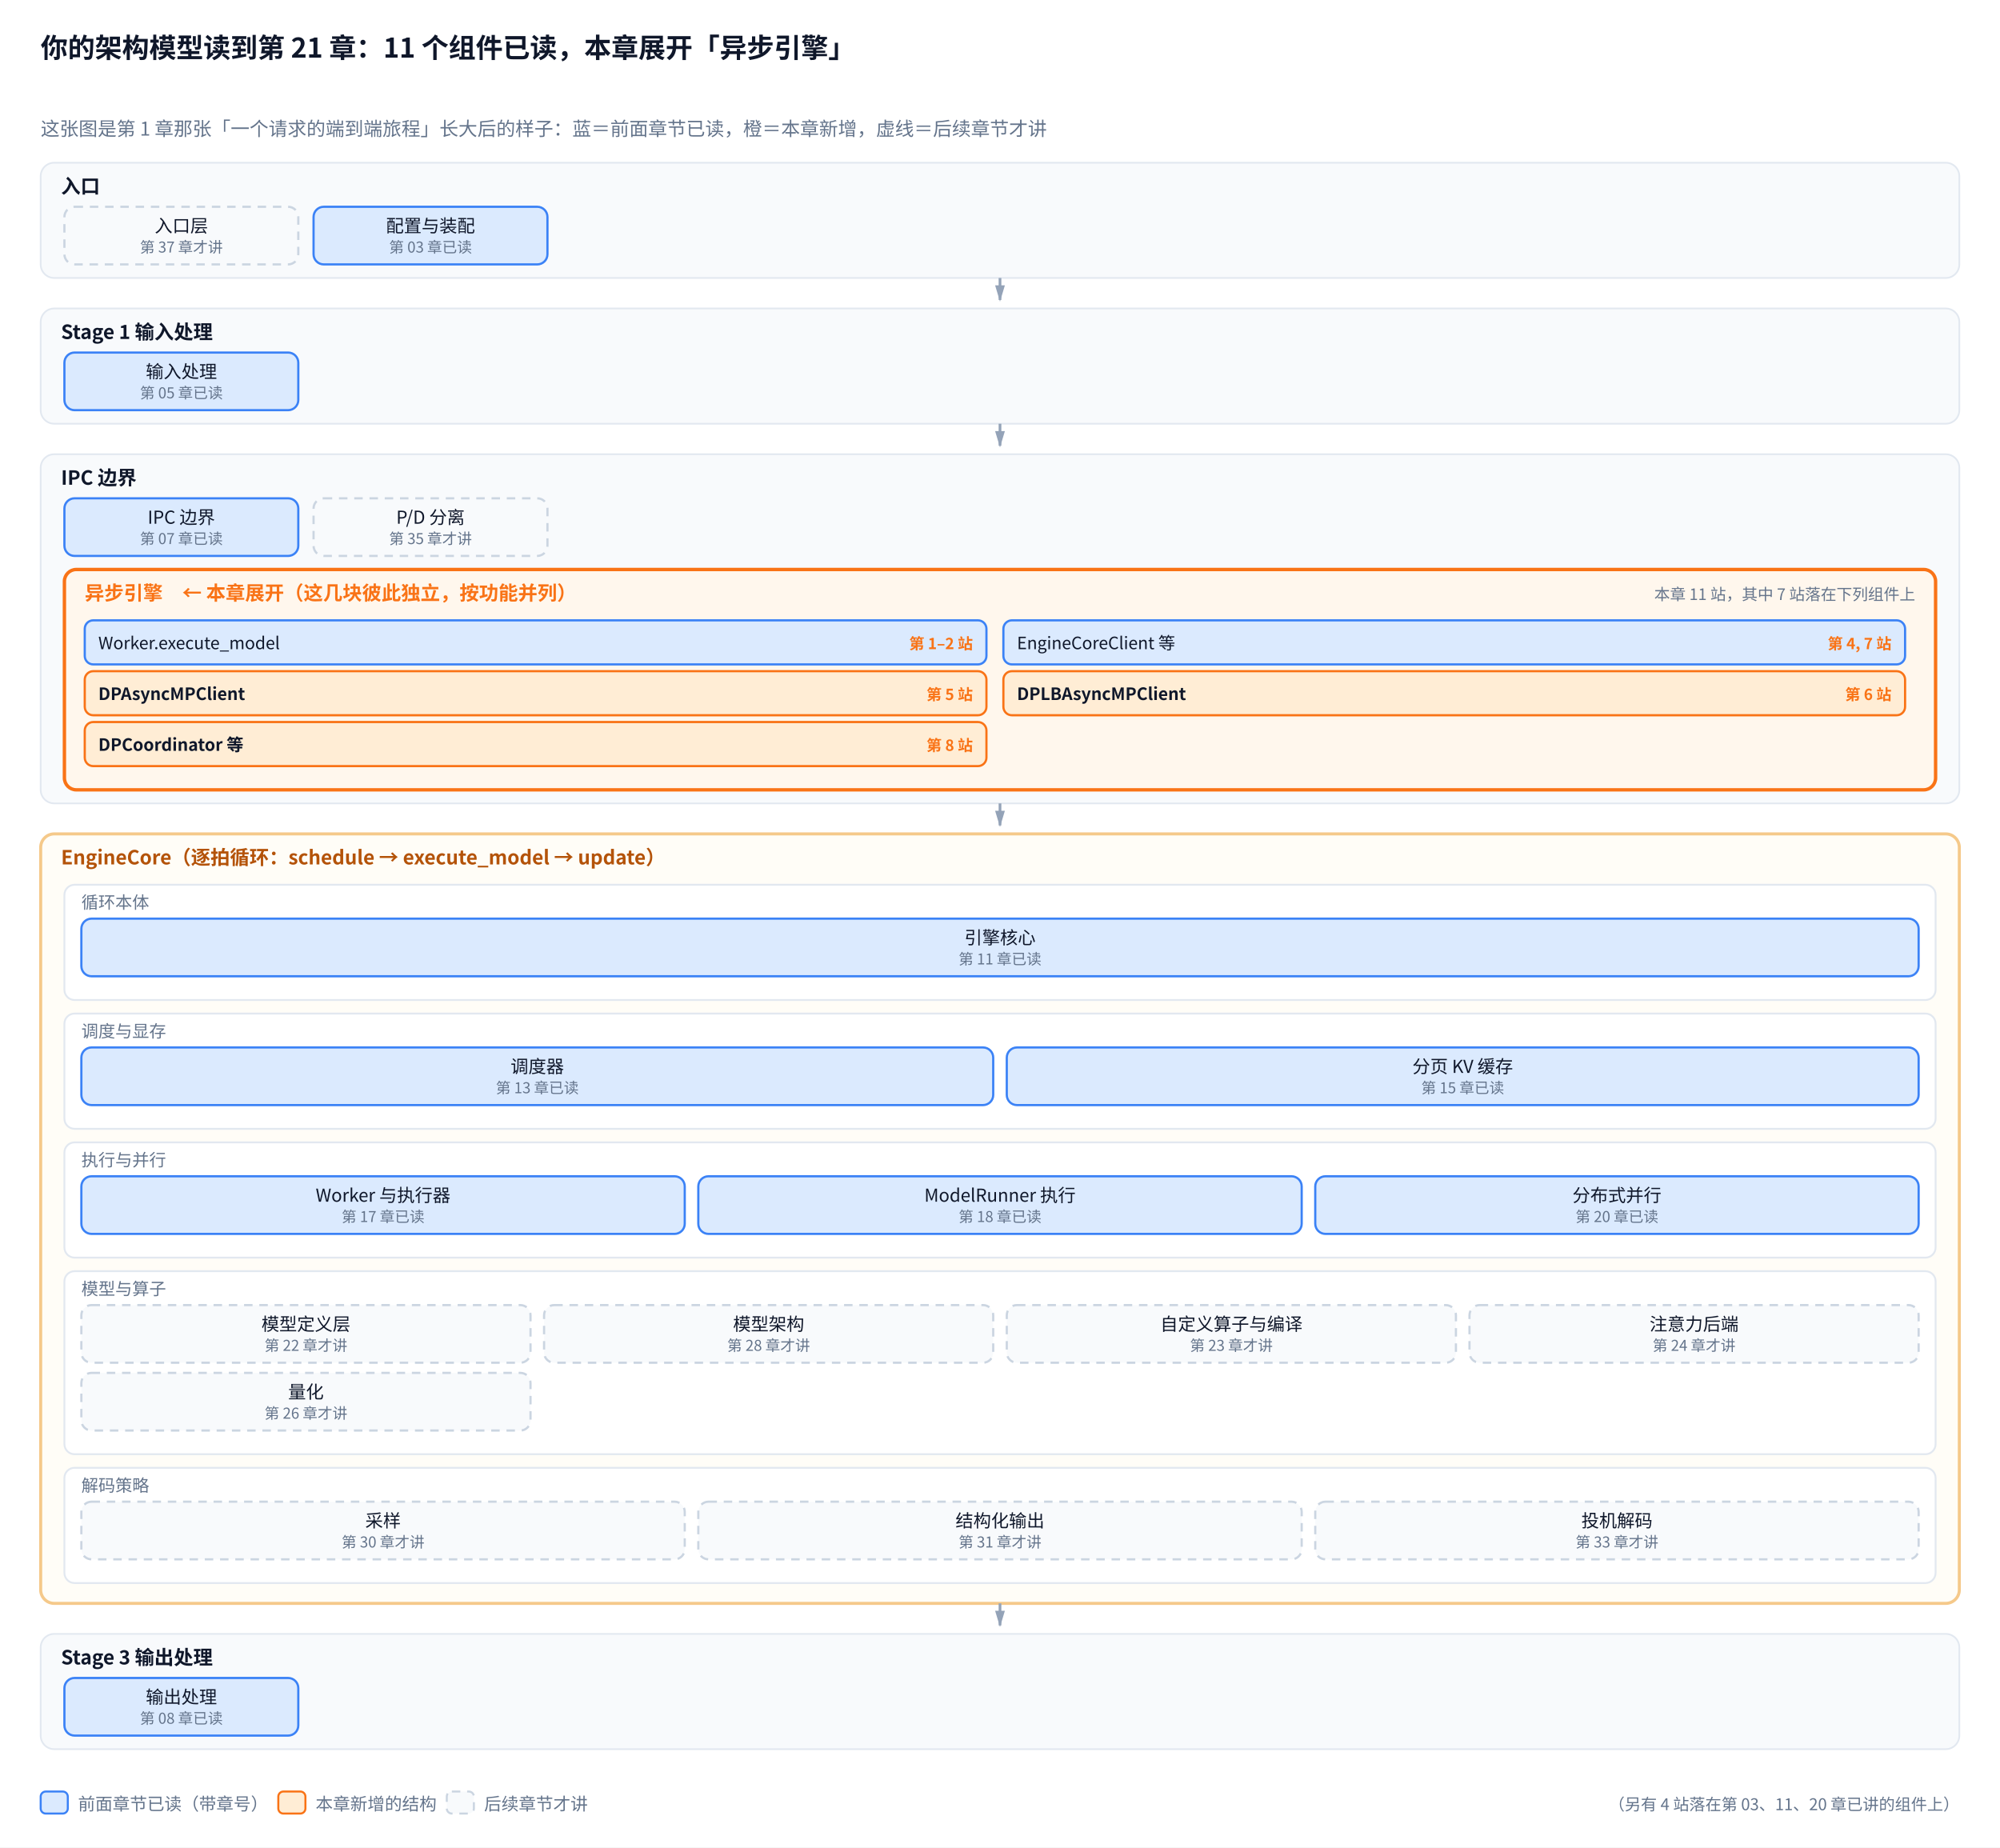
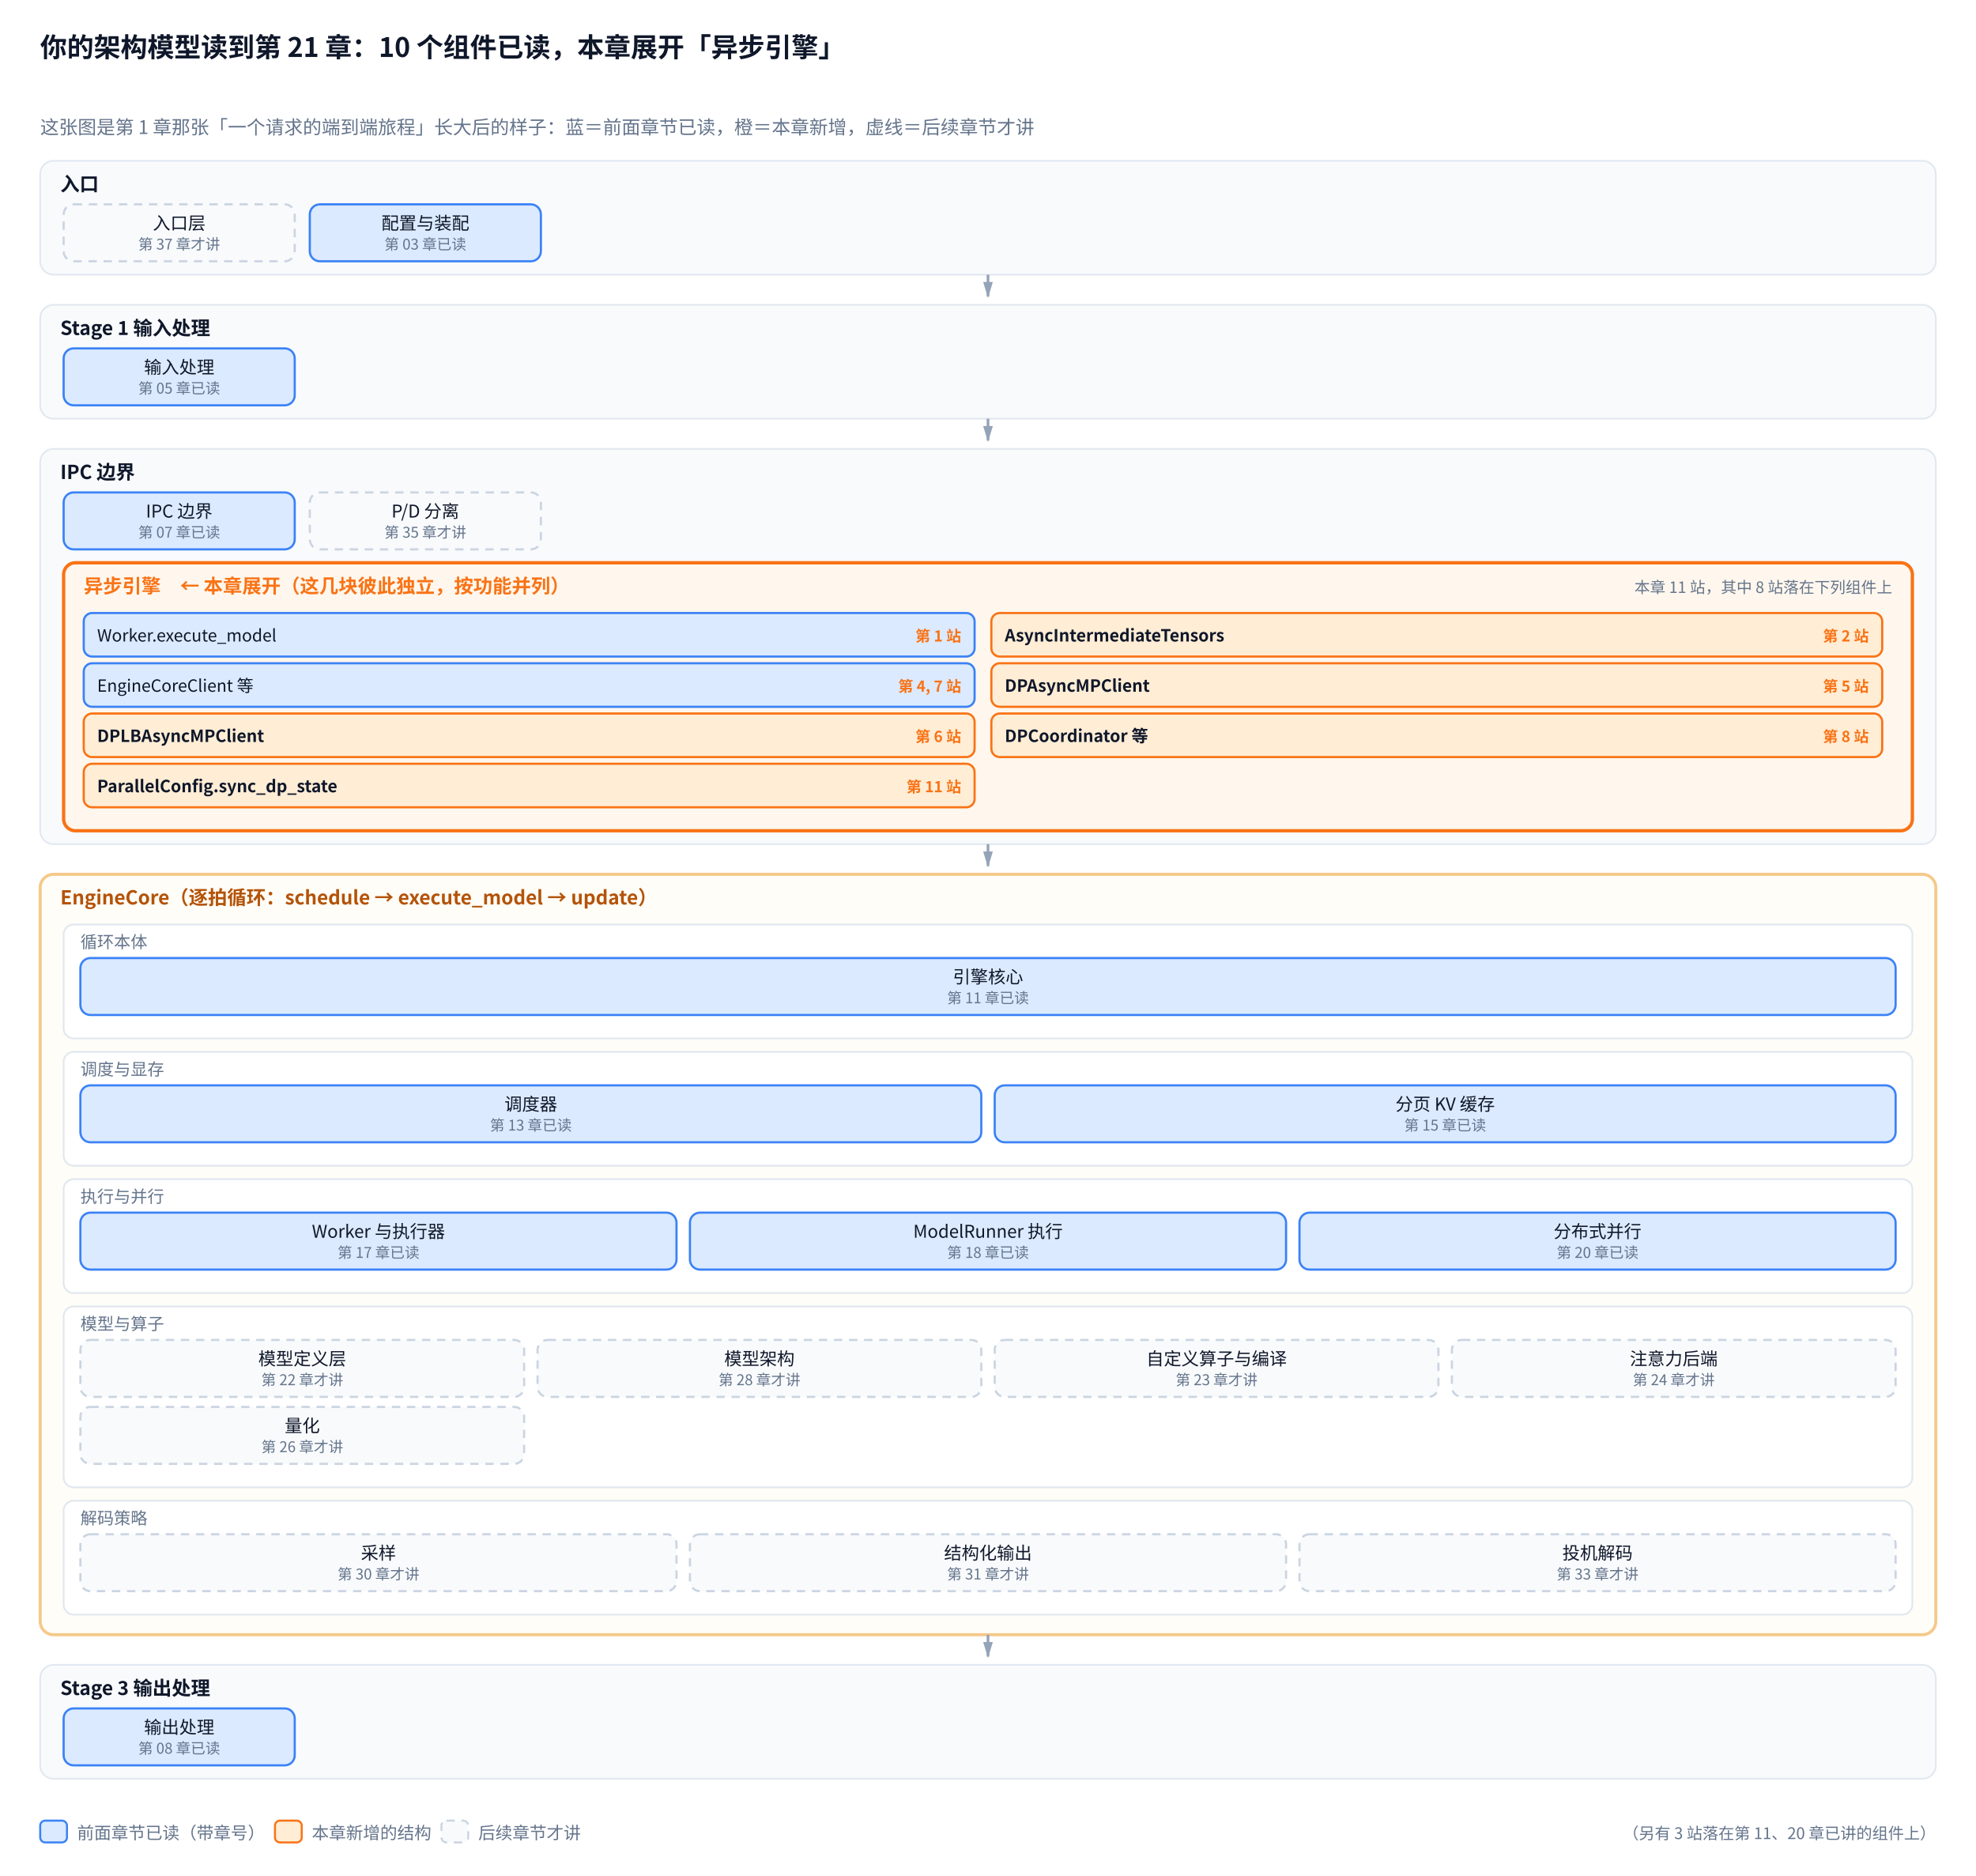
- <svg xmlns="http://www.w3.org/2000/svg" viewBox="0 0 1180 1090">
+ <svg xmlns="http://www.w3.org/2000/svg" viewBox="0 0 1180 1120">
  <defs>
    <marker id="a" viewBox="0 0 10 6" refX="9" refY="3" markerWidth="6" markerHeight="4" orient="auto">
      <path d="M0,0 L10,3 L0,6 Z" fill="#94a3b8" />
    </marker>
    <marker id="a2" viewBox="0 0 10 6" refX="9" refY="3" markerWidth="6" markerHeight="4" orient="auto">
      <path d="M0,0 L10,3 L0,6 Z" fill="#f97316" />
    </marker>
  </defs>
-   <rect width="1180" height="1090" fill="white" />
-   <text x="24" y="34" font-family="Microsoft YaHei, SimHei, Noto Sans CJK SC, PingFang SC, sans-serif" font-size="16" fill="#0f172a" font-weight="bold">你的架构模型读到第 21 章：11 个组件已读，本章展开「异步引擎」</text>
+   <rect width="1180" height="1120" fill="white" />
+   <text x="24" y="34" font-family="Microsoft YaHei, SimHei, Noto Sans CJK SC, PingFang SC, sans-serif" font-size="16" fill="#0f172a" font-weight="bold">你的架构模型读到第 21 章：10 个组件已读，本章展开「异步引擎」</text>
  <text x="24.0" y="80.0" font-family="Microsoft YaHei, SimHei, Noto Sans CJK SC, PingFang SC, sans-serif" font-size="11.2" fill="#64748b" text-anchor="start">这张图是第 1 章那张「一个请求的端到端旅程」长大后的样子：蓝＝前面章节已读，橙＝本章新增，虚线＝后续章节才讲</text>
  <rect x="24.0" y="96.0" width="1132.0" height="68.0" rx="8" fill="#f8fafc" stroke="#e2e8f0" stroke-width="1.0" />
  <text x="36.0" y="114.0" font-family="Microsoft YaHei, SimHei, Noto Sans CJK SC, PingFang SC, sans-serif" font-size="11.5" fill="#0f172a" text-anchor="start" font-weight="bold">入口</text>
  <rect x="38.0" y="122.0" width="138.0" height="34.0" rx="6" fill="#f8fafc" stroke="#cbd5e1" stroke-width="1.3" stroke-dasharray="5,4" />
  <text x="107.0" y="137.0" font-family="Microsoft YaHei, SimHei, Noto Sans CJK SC, PingFang SC, sans-serif" font-size="10.5" fill="#0f172a" text-anchor="middle">入口层</text>
  <text x="107.0" y="149.0" font-family="Microsoft YaHei, SimHei, Noto Sans CJK SC, PingFang SC, sans-serif" font-size="8.8" fill="#64748b" text-anchor="middle">第 37 章才讲</text>
  <rect x="185.0" y="122.0" width="138.0" height="34.0" rx="6" fill="#dbeafe" stroke="#3b82f6" stroke-width="1.3" />
  <text x="254.0" y="137.0" font-family="Microsoft YaHei, SimHei, Noto Sans CJK SC, PingFang SC, sans-serif" font-size="10.5" fill="#0f172a" text-anchor="middle">配置与装配</text>
  <text x="254.0" y="149.0" font-family="Microsoft YaHei, SimHei, Noto Sans CJK SC, PingFang SC, sans-serif" font-size="8.8" fill="#64748b" text-anchor="middle">第 03 章已读</text>
  <path d="M590.0,164.0 L590.0,177.0" stroke="#94a3b8" stroke-width="1.6" marker-end="url(#a)" />
  <rect x="24.0" y="182.0" width="1132.0" height="68.0" rx="8" fill="#f8fafc" stroke="#e2e8f0" stroke-width="1.0" />
  <text x="36.0" y="200.0" font-family="Microsoft YaHei, SimHei, Noto Sans CJK SC, PingFang SC, sans-serif" font-size="11.5" fill="#0f172a" text-anchor="start" font-weight="bold">Stage 1 输入处理</text>
  <rect x="38.0" y="208.0" width="138.0" height="34.0" rx="6" fill="#dbeafe" stroke="#3b82f6" stroke-width="1.3" />
  <text x="107.0" y="223.0" font-family="Microsoft YaHei, SimHei, Noto Sans CJK SC, PingFang SC, sans-serif" font-size="10.5" fill="#0f172a" text-anchor="middle">输入处理</text>
  <text x="107.0" y="235.0" font-family="Microsoft YaHei, SimHei, Noto Sans CJK SC, PingFang SC, sans-serif" font-size="8.8" fill="#64748b" text-anchor="middle">第 05 章已读</text>
  <path d="M590.0,250.0 L590.0,263.0" stroke="#94a3b8" stroke-width="1.6" marker-end="url(#a)" />
-   <rect x="24.0" y="268.0" width="1132.0" height="206.0" rx="8" fill="#f8fafc" stroke="#e2e8f0" stroke-width="1.0" />
+   <rect x="24.0" y="268.0" width="1132.0" height="236.0" rx="8" fill="#f8fafc" stroke="#e2e8f0" stroke-width="1.0" />
  <text x="36.0" y="286.0" font-family="Microsoft YaHei, SimHei, Noto Sans CJK SC, PingFang SC, sans-serif" font-size="11.5" fill="#0f172a" text-anchor="start" font-weight="bold">IPC 边界</text>
  <rect x="38.0" y="294.0" width="138.0" height="34.0" rx="6" fill="#dbeafe" stroke="#3b82f6" stroke-width="1.3" />
  <text x="107.0" y="309.0" font-family="Microsoft YaHei, SimHei, Noto Sans CJK SC, PingFang SC, sans-serif" font-size="10.5" fill="#0f172a" text-anchor="middle">IPC 边界</text>
  <text x="107.0" y="321.0" font-family="Microsoft YaHei, SimHei, Noto Sans CJK SC, PingFang SC, sans-serif" font-size="8.8" fill="#64748b" text-anchor="middle">第 07 章已读</text>
  <rect x="185.0" y="294.0" width="138.0" height="34.0" rx="6" fill="#f8fafc" stroke="#cbd5e1" stroke-width="1.3" stroke-dasharray="5,4" />
  <text x="254.0" y="309.0" font-family="Microsoft YaHei, SimHei, Noto Sans CJK SC, PingFang SC, sans-serif" font-size="10.5" fill="#0f172a" text-anchor="middle">P/D 分离</text>
  <text x="254.0" y="321.0" font-family="Microsoft YaHei, SimHei, Noto Sans CJK SC, PingFang SC, sans-serif" font-size="8.8" fill="#64748b" text-anchor="middle">第 35 章才讲</text>
-   <rect x="38.0" y="336.0" width="1104.0" height="130.0" rx="7" fill="#fff7ed" stroke="#f97316" stroke-width="2.0" />
+   <rect x="38.0" y="336.0" width="1104.0" height="160.0" rx="7" fill="#fff7ed" stroke="#f97316" stroke-width="2.0" />
  <text x="50.0" y="354.0" font-family="Microsoft YaHei, SimHei, Noto Sans CJK SC, PingFang SC, sans-serif" font-size="11.5" fill="#f97316" text-anchor="start" font-weight="bold">异步引擎　← 本章展开（这几块彼此独立，按功能并列）</text>
-   <text x="1130.0" y="354.0" font-family="Microsoft YaHei, SimHei, Noto Sans CJK SC, PingFang SC, sans-serif" font-size="9.3" fill="#64748b" text-anchor="end">本章 11 站，其中 7 站落在下列组件上</text>
+   <text x="1130.0" y="354.0" font-family="Microsoft YaHei, SimHei, Noto Sans CJK SC, PingFang SC, sans-serif" font-size="9.3" fill="#64748b" text-anchor="end">本章 11 站，其中 8 站落在下列组件上</text>
  <rect x="50.0" y="366.0" width="532.0" height="26.0" rx="5" fill="#dbeafe" stroke="#3b82f6" stroke-width="1.3" />
  <text x="58.0" y="383.0" font-family="Microsoft YaHei, SimHei, Noto Sans CJK SC, PingFang SC, sans-serif" font-size="10" fill="#0f172a" text-anchor="start">Worker.execute_model</text>
-   <text x="574.0" y="383.0" font-family="Microsoft YaHei, SimHei, Noto Sans CJK SC, PingFang SC, sans-serif" font-size="9" fill="#f97316" text-anchor="end" font-weight="bold">第 1–2 站</text>
-   <rect x="592.0" y="366.0" width="532.0" height="26.0" rx="5" fill="#dbeafe" stroke="#3b82f6" stroke-width="1.3" />
-   <text x="600.0" y="383.0" font-family="Microsoft YaHei, SimHei, Noto Sans CJK SC, PingFang SC, sans-serif" font-size="10" fill="#0f172a" text-anchor="start">EngineCoreClient 等</text>
-   <text x="1116.0" y="383.0" font-family="Microsoft YaHei, SimHei, Noto Sans CJK SC, PingFang SC, sans-serif" font-size="9" fill="#f97316" text-anchor="end" font-weight="bold">第 4, 7 站</text>
-   <rect x="50.0" y="396.0" width="532.0" height="26.0" rx="5" fill="#ffedd5" stroke="#f97316" stroke-width="1.3" />
-   <text x="58.0" y="413.0" font-family="Microsoft YaHei, SimHei, Noto Sans CJK SC, PingFang SC, sans-serif" font-size="10" fill="#0f172a" text-anchor="start" font-weight="bold">DPAsyncMPClient</text>
-   <text x="574.0" y="413.0" font-family="Microsoft YaHei, SimHei, Noto Sans CJK SC, PingFang SC, sans-serif" font-size="9" fill="#f97316" text-anchor="end" font-weight="bold">第 5 站</text>
+   <text x="574.0" y="383.0" font-family="Microsoft YaHei, SimHei, Noto Sans CJK SC, PingFang SC, sans-serif" font-size="9" fill="#f97316" text-anchor="end" font-weight="bold">第 1 站</text>
+   <rect x="592.0" y="366.0" width="532.0" height="26.0" rx="5" fill="#ffedd5" stroke="#f97316" stroke-width="1.3" />
+   <text x="600.0" y="383.0" font-family="Microsoft YaHei, SimHei, Noto Sans CJK SC, PingFang SC, sans-serif" font-size="10" fill="#0f172a" text-anchor="start" font-weight="bold">AsyncIntermediateTensors</text>
+   <text x="1116.0" y="383.0" font-family="Microsoft YaHei, SimHei, Noto Sans CJK SC, PingFang SC, sans-serif" font-size="9" fill="#f97316" text-anchor="end" font-weight="bold">第 2 站</text>
+   <rect x="50.0" y="396.0" width="532.0" height="26.0" rx="5" fill="#dbeafe" stroke="#3b82f6" stroke-width="1.3" />
+   <text x="58.0" y="413.0" font-family="Microsoft YaHei, SimHei, Noto Sans CJK SC, PingFang SC, sans-serif" font-size="10" fill="#0f172a" text-anchor="start">EngineCoreClient 等</text>
+   <text x="574.0" y="413.0" font-family="Microsoft YaHei, SimHei, Noto Sans CJK SC, PingFang SC, sans-serif" font-size="9" fill="#f97316" text-anchor="end" font-weight="bold">第 4, 7 站</text>
  <rect x="592.0" y="396.0" width="532.0" height="26.0" rx="5" fill="#ffedd5" stroke="#f97316" stroke-width="1.3" />
-   <text x="600.0" y="413.0" font-family="Microsoft YaHei, SimHei, Noto Sans CJK SC, PingFang SC, sans-serif" font-size="10" fill="#0f172a" text-anchor="start" font-weight="bold">DPLBAsyncMPClient</text>
-   <text x="1116.0" y="413.0" font-family="Microsoft YaHei, SimHei, Noto Sans CJK SC, PingFang SC, sans-serif" font-size="9" fill="#f97316" text-anchor="end" font-weight="bold">第 6 站</text>
+   <text x="600.0" y="413.0" font-family="Microsoft YaHei, SimHei, Noto Sans CJK SC, PingFang SC, sans-serif" font-size="10" fill="#0f172a" text-anchor="start" font-weight="bold">DPAsyncMPClient</text>
+   <text x="1116.0" y="413.0" font-family="Microsoft YaHei, SimHei, Noto Sans CJK SC, PingFang SC, sans-serif" font-size="9" fill="#f97316" text-anchor="end" font-weight="bold">第 5 站</text>
  <rect x="50.0" y="426.0" width="532.0" height="26.0" rx="5" fill="#ffedd5" stroke="#f97316" stroke-width="1.3" />
-   <text x="58.0" y="443.0" font-family="Microsoft YaHei, SimHei, Noto Sans CJK SC, PingFang SC, sans-serif" font-size="10" fill="#0f172a" text-anchor="start" font-weight="bold">DPCoordinator 等</text>
-   <text x="574.0" y="443.0" font-family="Microsoft YaHei, SimHei, Noto Sans CJK SC, PingFang SC, sans-serif" font-size="9" fill="#f97316" text-anchor="end" font-weight="bold">第 8 站</text>
-   <path d="M590.0,474.0 L590.0,487.0" stroke="#94a3b8" stroke-width="1.6" marker-end="url(#a)" />
-   <rect x="24.0" y="492.0" width="1132.0" height="454.0" rx="8" fill="#fffdf7" stroke="#f5c98a" stroke-width="1.8" />
-   <text x="36.0" y="510.0" font-family="Microsoft YaHei, SimHei, Noto Sans CJK SC, PingFang SC, sans-serif" font-size="11.5" fill="#b45309" text-anchor="start" font-weight="bold">EngineCore（逐拍循环：schedule → execute_model → update）</text>
-   <rect x="38.0" y="522.0" width="1104.0" height="68.0" rx="6" fill="#ffffff" stroke="#e2e8f0" stroke-width="1.1" />
-   <text x="48.0" y="536.0" font-family="Microsoft YaHei, SimHei, Noto Sans CJK SC, PingFang SC, sans-serif" font-size="10" fill="#64748b" text-anchor="start">循环本体</text>
-   <rect x="48.0" y="542.0" width="1084.0" height="34.0" rx="6" fill="#dbeafe" stroke="#3b82f6" stroke-width="1.3" />
-   <text x="590.0" y="557.0" font-family="Microsoft YaHei, SimHei, Noto Sans CJK SC, PingFang SC, sans-serif" font-size="10.5" fill="#0f172a" text-anchor="middle">引擎核心</text>
-   <text x="590.0" y="569.0" font-family="Microsoft YaHei, SimHei, Noto Sans CJK SC, PingFang SC, sans-serif" font-size="8.8" fill="#64748b" text-anchor="middle">第 11 章已读</text>
-   <rect x="38.0" y="598.0" width="1104.0" height="68.0" rx="6" fill="#ffffff" stroke="#e2e8f0" stroke-width="1.1" />
-   <text x="48.0" y="612.0" font-family="Microsoft YaHei, SimHei, Noto Sans CJK SC, PingFang SC, sans-serif" font-size="10" fill="#64748b" text-anchor="start">调度与显存</text>
-   <rect x="48.0" y="618.0" width="538.0" height="34.0" rx="6" fill="#dbeafe" stroke="#3b82f6" stroke-width="1.3" />
-   <text x="317.0" y="633.0" font-family="Microsoft YaHei, SimHei, Noto Sans CJK SC, PingFang SC, sans-serif" font-size="10.5" fill="#0f172a" text-anchor="middle">调度器</text>
-   <text x="317.0" y="645.0" font-family="Microsoft YaHei, SimHei, Noto Sans CJK SC, PingFang SC, sans-serif" font-size="8.8" fill="#64748b" text-anchor="middle">第 13 章已读</text>
-   <rect x="594.0" y="618.0" width="538.0" height="34.0" rx="6" fill="#dbeafe" stroke="#3b82f6" stroke-width="1.3" />
-   <text x="863.0" y="633.0" font-family="Microsoft YaHei, SimHei, Noto Sans CJK SC, PingFang SC, sans-serif" font-size="10.5" fill="#0f172a" text-anchor="middle">分页 KV 缓存</text>
-   <text x="863.0" y="645.0" font-family="Microsoft YaHei, SimHei, Noto Sans CJK SC, PingFang SC, sans-serif" font-size="8.8" fill="#64748b" text-anchor="middle">第 15 章已读</text>
-   <rect x="38.0" y="674.0" width="1104.0" height="68.0" rx="6" fill="#ffffff" stroke="#e2e8f0" stroke-width="1.1" />
-   <text x="48.0" y="688.0" font-family="Microsoft YaHei, SimHei, Noto Sans CJK SC, PingFang SC, sans-serif" font-size="10" fill="#64748b" text-anchor="start">执行与并行</text>
-   <rect x="48.0" y="694.0" width="356.0" height="34.0" rx="6" fill="#dbeafe" stroke="#3b82f6" stroke-width="1.3" />
-   <text x="226.0" y="709.0" font-family="Microsoft YaHei, SimHei, Noto Sans CJK SC, PingFang SC, sans-serif" font-size="10.5" fill="#0f172a" text-anchor="middle">Worker 与执行器</text>
-   <text x="226.0" y="721.0" font-family="Microsoft YaHei, SimHei, Noto Sans CJK SC, PingFang SC, sans-serif" font-size="8.8" fill="#64748b" text-anchor="middle">第 17 章已读</text>
-   <rect x="412.0" y="694.0" width="356.0" height="34.0" rx="6" fill="#dbeafe" stroke="#3b82f6" stroke-width="1.3" />
-   <text x="590.0" y="709.0" font-family="Microsoft YaHei, SimHei, Noto Sans CJK SC, PingFang SC, sans-serif" font-size="10.5" fill="#0f172a" text-anchor="middle">ModelRunner 执行</text>
-   <text x="590.0" y="721.0" font-family="Microsoft YaHei, SimHei, Noto Sans CJK SC, PingFang SC, sans-serif" font-size="8.8" fill="#64748b" text-anchor="middle">第 18 章已读</text>
-   <rect x="776.0" y="694.0" width="356.0" height="34.0" rx="6" fill="#dbeafe" stroke="#3b82f6" stroke-width="1.3" />
-   <text x="954.0" y="709.0" font-family="Microsoft YaHei, SimHei, Noto Sans CJK SC, PingFang SC, sans-serif" font-size="10.5" fill="#0f172a" text-anchor="middle">分布式并行</text>
-   <text x="954.0" y="721.0" font-family="Microsoft YaHei, SimHei, Noto Sans CJK SC, PingFang SC, sans-serif" font-size="8.8" fill="#64748b" text-anchor="middle">第 20 章已读</text>
-   <rect x="38.0" y="750.0" width="1104.0" height="108.0" rx="6" fill="#ffffff" stroke="#e2e8f0" stroke-width="1.1" />
-   <text x="48.0" y="764.0" font-family="Microsoft YaHei, SimHei, Noto Sans CJK SC, PingFang SC, sans-serif" font-size="10" fill="#64748b" text-anchor="start">模型与算子</text>
-   <rect x="48.0" y="770.0" width="265.0" height="34.0" rx="6" fill="#f8fafc" stroke="#cbd5e1" stroke-width="1.3" stroke-dasharray="5,4" />
-   <text x="180.5" y="785.0" font-family="Microsoft YaHei, SimHei, Noto Sans CJK SC, PingFang SC, sans-serif" font-size="10.5" fill="#0f172a" text-anchor="middle">模型定义层</text>
-   <text x="180.5" y="797.0" font-family="Microsoft YaHei, SimHei, Noto Sans CJK SC, PingFang SC, sans-serif" font-size="8.8" fill="#64748b" text-anchor="middle">第 22 章才讲</text>
-   <rect x="321.0" y="770.0" width="265.0" height="34.0" rx="6" fill="#f8fafc" stroke="#cbd5e1" stroke-width="1.3" stroke-dasharray="5,4" />
-   <text x="453.5" y="785.0" font-family="Microsoft YaHei, SimHei, Noto Sans CJK SC, PingFang SC, sans-serif" font-size="10.5" fill="#0f172a" text-anchor="middle">模型架构</text>
-   <text x="453.5" y="797.0" font-family="Microsoft YaHei, SimHei, Noto Sans CJK SC, PingFang SC, sans-serif" font-size="8.8" fill="#64748b" text-anchor="middle">第 28 章才讲</text>
-   <rect x="594.0" y="770.0" width="265.0" height="34.0" rx="6" fill="#f8fafc" stroke="#cbd5e1" stroke-width="1.3" stroke-dasharray="5,4" />
-   <text x="726.5" y="785.0" font-family="Microsoft YaHei, SimHei, Noto Sans CJK SC, PingFang SC, sans-serif" font-size="10.5" fill="#0f172a" text-anchor="middle">自定义算子与编译</text>
-   <text x="726.5" y="797.0" font-family="Microsoft YaHei, SimHei, Noto Sans CJK SC, PingFang SC, sans-serif" font-size="8.8" fill="#64748b" text-anchor="middle">第 23 章才讲</text>
-   <rect x="867.0" y="770.0" width="265.0" height="34.0" rx="6" fill="#f8fafc" stroke="#cbd5e1" stroke-width="1.3" stroke-dasharray="5,4" />
-   <text x="999.5" y="785.0" font-family="Microsoft YaHei, SimHei, Noto Sans CJK SC, PingFang SC, sans-serif" font-size="10.5" fill="#0f172a" text-anchor="middle">注意力后端</text>
-   <text x="999.5" y="797.0" font-family="Microsoft YaHei, SimHei, Noto Sans CJK SC, PingFang SC, sans-serif" font-size="8.8" fill="#64748b" text-anchor="middle">第 24 章才讲</text>
-   <rect x="48.0" y="810.0" width="265.0" height="34.0" rx="6" fill="#f8fafc" stroke="#cbd5e1" stroke-width="1.3" stroke-dasharray="5,4" />
-   <text x="180.5" y="825.0" font-family="Microsoft YaHei, SimHei, Noto Sans CJK SC, PingFang SC, sans-serif" font-size="10.5" fill="#0f172a" text-anchor="middle">量化</text>
-   <text x="180.5" y="837.0" font-family="Microsoft YaHei, SimHei, Noto Sans CJK SC, PingFang SC, sans-serif" font-size="8.8" fill="#64748b" text-anchor="middle">第 26 章才讲</text>
-   <rect x="38.0" y="866.0" width="1104.0" height="68.0" rx="6" fill="#ffffff" stroke="#e2e8f0" stroke-width="1.1" />
-   <text x="48.0" y="880.0" font-family="Microsoft YaHei, SimHei, Noto Sans CJK SC, PingFang SC, sans-serif" font-size="10" fill="#64748b" text-anchor="start">解码策略</text>
-   <rect x="48.0" y="886.0" width="356.0" height="34.0" rx="6" fill="#f8fafc" stroke="#cbd5e1" stroke-width="1.3" stroke-dasharray="5,4" />
-   <text x="226.0" y="901.0" font-family="Microsoft YaHei, SimHei, Noto Sans CJK SC, PingFang SC, sans-serif" font-size="10.5" fill="#0f172a" text-anchor="middle">采样</text>
-   <text x="226.0" y="913.0" font-family="Microsoft YaHei, SimHei, Noto Sans CJK SC, PingFang SC, sans-serif" font-size="8.8" fill="#64748b" text-anchor="middle">第 30 章才讲</text>
-   <rect x="412.0" y="886.0" width="356.0" height="34.0" rx="6" fill="#f8fafc" stroke="#cbd5e1" stroke-width="1.3" stroke-dasharray="5,4" />
-   <text x="590.0" y="901.0" font-family="Microsoft YaHei, SimHei, Noto Sans CJK SC, PingFang SC, sans-serif" font-size="10.5" fill="#0f172a" text-anchor="middle">结构化输出</text>
-   <text x="590.0" y="913.0" font-family="Microsoft YaHei, SimHei, Noto Sans CJK SC, PingFang SC, sans-serif" font-size="8.8" fill="#64748b" text-anchor="middle">第 31 章才讲</text>
-   <rect x="776.0" y="886.0" width="356.0" height="34.0" rx="6" fill="#f8fafc" stroke="#cbd5e1" stroke-width="1.3" stroke-dasharray="5,4" />
-   <text x="954.0" y="901.0" font-family="Microsoft YaHei, SimHei, Noto Sans CJK SC, PingFang SC, sans-serif" font-size="10.5" fill="#0f172a" text-anchor="middle">投机解码</text>
-   <text x="954.0" y="913.0" font-family="Microsoft YaHei, SimHei, Noto Sans CJK SC, PingFang SC, sans-serif" font-size="8.8" fill="#64748b" text-anchor="middle">第 33 章才讲</text>
-   <path d="M590.0,946.0 L590.0,959.0" stroke="#94a3b8" stroke-width="1.6" marker-end="url(#a)" />
-   <rect x="24.0" y="964.0" width="1132.0" height="68.0" rx="8" fill="#f8fafc" stroke="#e2e8f0" stroke-width="1.0" />
-   <text x="36.0" y="982.0" font-family="Microsoft YaHei, SimHei, Noto Sans CJK SC, PingFang SC, sans-serif" font-size="11.5" fill="#0f172a" text-anchor="start" font-weight="bold">Stage 3 输出处理</text>
-   <rect x="38.0" y="990.0" width="138.0" height="34.0" rx="6" fill="#dbeafe" stroke="#3b82f6" stroke-width="1.3" />
-   <text x="107.0" y="1005.0" font-family="Microsoft YaHei, SimHei, Noto Sans CJK SC, PingFang SC, sans-serif" font-size="10.5" fill="#0f172a" text-anchor="middle">输出处理</text>
-   <text x="107.0" y="1017.0" font-family="Microsoft YaHei, SimHei, Noto Sans CJK SC, PingFang SC, sans-serif" font-size="8.8" fill="#64748b" text-anchor="middle">第 08 章已读</text>
-   <rect x="24.0" y="1057.0" width="16.0" height="13.0" rx="3" fill="#dbeafe" stroke="#3b82f6" stroke-width="1.2" />
-   <text x="46.0" y="1068.0" font-family="Microsoft YaHei, SimHei, Noto Sans CJK SC, PingFang SC, sans-serif" font-size="10.2" fill="#64748b" text-anchor="start">前面章节已读（带章号）</text>
-   <rect x="164.2" y="1057.0" width="16.0" height="13.0" rx="3" fill="#ffedd5" stroke="#f97316" stroke-width="1.2" />
-   <text x="186.2" y="1068.0" font-family="Microsoft YaHei, SimHei, Noto Sans CJK SC, PingFang SC, sans-serif" font-size="10.2" fill="#64748b" text-anchor="start">本章新增的结构</text>
-   <rect x="263.6" y="1057.0" width="16.0" height="13.0" rx="3" fill="#f8fafc" stroke="#cbd5e1" stroke-width="1.2" stroke-dasharray="5,4" />
-   <text x="285.6" y="1068.0" font-family="Microsoft YaHei, SimHei, Noto Sans CJK SC, PingFang SC, sans-serif" font-size="10.2" fill="#64748b" text-anchor="start">后续章节才讲</text>
-   <text x="1156.0" y="1068.0" font-family="Microsoft YaHei, SimHei, Noto Sans CJK SC, PingFang SC, sans-serif" font-size="9.5" fill="#64748b" text-anchor="end">（另有 4 站落在第 03、11、20 章已讲的组件上）</text>
+   <text x="58.0" y="443.0" font-family="Microsoft YaHei, SimHei, Noto Sans CJK SC, PingFang SC, sans-serif" font-size="10" fill="#0f172a" text-anchor="start" font-weight="bold">DPLBAsyncMPClient</text>
+   <text x="574.0" y="443.0" font-family="Microsoft YaHei, SimHei, Noto Sans CJK SC, PingFang SC, sans-serif" font-size="9" fill="#f97316" text-anchor="end" font-weight="bold">第 6 站</text>
+   <rect x="592.0" y="426.0" width="532.0" height="26.0" rx="5" fill="#ffedd5" stroke="#f97316" stroke-width="1.3" />
+   <text x="600.0" y="443.0" font-family="Microsoft YaHei, SimHei, Noto Sans CJK SC, PingFang SC, sans-serif" font-size="10" fill="#0f172a" text-anchor="start" font-weight="bold">DPCoordinator 等</text>
+   <text x="1116.0" y="443.0" font-family="Microsoft YaHei, SimHei, Noto Sans CJK SC, PingFang SC, sans-serif" font-size="9" fill="#f97316" text-anchor="end" font-weight="bold">第 8 站</text>
+   <rect x="50.0" y="456.0" width="532.0" height="26.0" rx="5" fill="#ffedd5" stroke="#f97316" stroke-width="1.3" />
+   <text x="58.0" y="473.0" font-family="Microsoft YaHei, SimHei, Noto Sans CJK SC, PingFang SC, sans-serif" font-size="10" fill="#0f172a" text-anchor="start" font-weight="bold">ParallelConfig.sync_dp_state</text>
+   <text x="574.0" y="473.0" font-family="Microsoft YaHei, SimHei, Noto Sans CJK SC, PingFang SC, sans-serif" font-size="9" fill="#f97316" text-anchor="end" font-weight="bold">第 11 站</text>
+   <path d="M590.0,504.0 L590.0,517.0" stroke="#94a3b8" stroke-width="1.6" marker-end="url(#a)" />
+   <rect x="24.0" y="522.0" width="1132.0" height="454.0" rx="8" fill="#fffdf7" stroke="#f5c98a" stroke-width="1.8" />
+   <text x="36.0" y="540.0" font-family="Microsoft YaHei, SimHei, Noto Sans CJK SC, PingFang SC, sans-serif" font-size="11.5" fill="#b45309" text-anchor="start" font-weight="bold">EngineCore（逐拍循环：schedule → execute_model → update）</text>
+   <rect x="38.0" y="552.0" width="1104.0" height="68.0" rx="6" fill="#ffffff" stroke="#e2e8f0" stroke-width="1.1" />
+   <text x="48.0" y="566.0" font-family="Microsoft YaHei, SimHei, Noto Sans CJK SC, PingFang SC, sans-serif" font-size="10" fill="#64748b" text-anchor="start">循环本体</text>
+   <rect x="48.0" y="572.0" width="1084.0" height="34.0" rx="6" fill="#dbeafe" stroke="#3b82f6" stroke-width="1.3" />
+   <text x="590.0" y="587.0" font-family="Microsoft YaHei, SimHei, Noto Sans CJK SC, PingFang SC, sans-serif" font-size="10.5" fill="#0f172a" text-anchor="middle">引擎核心</text>
+   <text x="590.0" y="599.0" font-family="Microsoft YaHei, SimHei, Noto Sans CJK SC, PingFang SC, sans-serif" font-size="8.8" fill="#64748b" text-anchor="middle">第 11 章已读</text>
+   <rect x="38.0" y="628.0" width="1104.0" height="68.0" rx="6" fill="#ffffff" stroke="#e2e8f0" stroke-width="1.1" />
+   <text x="48.0" y="642.0" font-family="Microsoft YaHei, SimHei, Noto Sans CJK SC, PingFang SC, sans-serif" font-size="10" fill="#64748b" text-anchor="start">调度与显存</text>
+   <rect x="48.0" y="648.0" width="538.0" height="34.0" rx="6" fill="#dbeafe" stroke="#3b82f6" stroke-width="1.3" />
+   <text x="317.0" y="663.0" font-family="Microsoft YaHei, SimHei, Noto Sans CJK SC, PingFang SC, sans-serif" font-size="10.5" fill="#0f172a" text-anchor="middle">调度器</text>
+   <text x="317.0" y="675.0" font-family="Microsoft YaHei, SimHei, Noto Sans CJK SC, PingFang SC, sans-serif" font-size="8.8" fill="#64748b" text-anchor="middle">第 13 章已读</text>
+   <rect x="594.0" y="648.0" width="538.0" height="34.0" rx="6" fill="#dbeafe" stroke="#3b82f6" stroke-width="1.3" />
+   <text x="863.0" y="663.0" font-family="Microsoft YaHei, SimHei, Noto Sans CJK SC, PingFang SC, sans-serif" font-size="10.5" fill="#0f172a" text-anchor="middle">分页 KV 缓存</text>
+   <text x="863.0" y="675.0" font-family="Microsoft YaHei, SimHei, Noto Sans CJK SC, PingFang SC, sans-serif" font-size="8.8" fill="#64748b" text-anchor="middle">第 15 章已读</text>
+   <rect x="38.0" y="704.0" width="1104.0" height="68.0" rx="6" fill="#ffffff" stroke="#e2e8f0" stroke-width="1.1" />
+   <text x="48.0" y="718.0" font-family="Microsoft YaHei, SimHei, Noto Sans CJK SC, PingFang SC, sans-serif" font-size="10" fill="#64748b" text-anchor="start">执行与并行</text>
+   <rect x="48.0" y="724.0" width="356.0" height="34.0" rx="6" fill="#dbeafe" stroke="#3b82f6" stroke-width="1.3" />
+   <text x="226.0" y="739.0" font-family="Microsoft YaHei, SimHei, Noto Sans CJK SC, PingFang SC, sans-serif" font-size="10.5" fill="#0f172a" text-anchor="middle">Worker 与执行器</text>
+   <text x="226.0" y="751.0" font-family="Microsoft YaHei, SimHei, Noto Sans CJK SC, PingFang SC, sans-serif" font-size="8.8" fill="#64748b" text-anchor="middle">第 17 章已读</text>
+   <rect x="412.0" y="724.0" width="356.0" height="34.0" rx="6" fill="#dbeafe" stroke="#3b82f6" stroke-width="1.3" />
+   <text x="590.0" y="739.0" font-family="Microsoft YaHei, SimHei, Noto Sans CJK SC, PingFang SC, sans-serif" font-size="10.5" fill="#0f172a" text-anchor="middle">ModelRunner 执行</text>
+   <text x="590.0" y="751.0" font-family="Microsoft YaHei, SimHei, Noto Sans CJK SC, PingFang SC, sans-serif" font-size="8.8" fill="#64748b" text-anchor="middle">第 18 章已读</text>
+   <rect x="776.0" y="724.0" width="356.0" height="34.0" rx="6" fill="#dbeafe" stroke="#3b82f6" stroke-width="1.3" />
+   <text x="954.0" y="739.0" font-family="Microsoft YaHei, SimHei, Noto Sans CJK SC, PingFang SC, sans-serif" font-size="10.5" fill="#0f172a" text-anchor="middle">分布式并行</text>
+   <text x="954.0" y="751.0" font-family="Microsoft YaHei, SimHei, Noto Sans CJK SC, PingFang SC, sans-serif" font-size="8.8" fill="#64748b" text-anchor="middle">第 20 章已读</text>
+   <rect x="38.0" y="780.0" width="1104.0" height="108.0" rx="6" fill="#ffffff" stroke="#e2e8f0" stroke-width="1.1" />
+   <text x="48.0" y="794.0" font-family="Microsoft YaHei, SimHei, Noto Sans CJK SC, PingFang SC, sans-serif" font-size="10" fill="#64748b" text-anchor="start">模型与算子</text>
+   <rect x="48.0" y="800.0" width="265.0" height="34.0" rx="6" fill="#f8fafc" stroke="#cbd5e1" stroke-width="1.3" stroke-dasharray="5,4" />
+   <text x="180.5" y="815.0" font-family="Microsoft YaHei, SimHei, Noto Sans CJK SC, PingFang SC, sans-serif" font-size="10.5" fill="#0f172a" text-anchor="middle">模型定义层</text>
+   <text x="180.5" y="827.0" font-family="Microsoft YaHei, SimHei, Noto Sans CJK SC, PingFang SC, sans-serif" font-size="8.8" fill="#64748b" text-anchor="middle">第 22 章才讲</text>
+   <rect x="321.0" y="800.0" width="265.0" height="34.0" rx="6" fill="#f8fafc" stroke="#cbd5e1" stroke-width="1.3" stroke-dasharray="5,4" />
+   <text x="453.5" y="815.0" font-family="Microsoft YaHei, SimHei, Noto Sans CJK SC, PingFang SC, sans-serif" font-size="10.5" fill="#0f172a" text-anchor="middle">模型架构</text>
+   <text x="453.5" y="827.0" font-family="Microsoft YaHei, SimHei, Noto Sans CJK SC, PingFang SC, sans-serif" font-size="8.8" fill="#64748b" text-anchor="middle">第 28 章才讲</text>
+   <rect x="594.0" y="800.0" width="265.0" height="34.0" rx="6" fill="#f8fafc" stroke="#cbd5e1" stroke-width="1.3" stroke-dasharray="5,4" />
+   <text x="726.5" y="815.0" font-family="Microsoft YaHei, SimHei, Noto Sans CJK SC, PingFang SC, sans-serif" font-size="10.5" fill="#0f172a" text-anchor="middle">自定义算子与编译</text>
+   <text x="726.5" y="827.0" font-family="Microsoft YaHei, SimHei, Noto Sans CJK SC, PingFang SC, sans-serif" font-size="8.8" fill="#64748b" text-anchor="middle">第 23 章才讲</text>
+   <rect x="867.0" y="800.0" width="265.0" height="34.0" rx="6" fill="#f8fafc" stroke="#cbd5e1" stroke-width="1.3" stroke-dasharray="5,4" />
+   <text x="999.5" y="815.0" font-family="Microsoft YaHei, SimHei, Noto Sans CJK SC, PingFang SC, sans-serif" font-size="10.5" fill="#0f172a" text-anchor="middle">注意力后端</text>
+   <text x="999.5" y="827.0" font-family="Microsoft YaHei, SimHei, Noto Sans CJK SC, PingFang SC, sans-serif" font-size="8.8" fill="#64748b" text-anchor="middle">第 24 章才讲</text>
+   <rect x="48.0" y="840.0" width="265.0" height="34.0" rx="6" fill="#f8fafc" stroke="#cbd5e1" stroke-width="1.3" stroke-dasharray="5,4" />
+   <text x="180.5" y="855.0" font-family="Microsoft YaHei, SimHei, Noto Sans CJK SC, PingFang SC, sans-serif" font-size="10.5" fill="#0f172a" text-anchor="middle">量化</text>
+   <text x="180.5" y="867.0" font-family="Microsoft YaHei, SimHei, Noto Sans CJK SC, PingFang SC, sans-serif" font-size="8.8" fill="#64748b" text-anchor="middle">第 26 章才讲</text>
+   <rect x="38.0" y="896.0" width="1104.0" height="68.0" rx="6" fill="#ffffff" stroke="#e2e8f0" stroke-width="1.1" />
+   <text x="48.0" y="910.0" font-family="Microsoft YaHei, SimHei, Noto Sans CJK SC, PingFang SC, sans-serif" font-size="10" fill="#64748b" text-anchor="start">解码策略</text>
+   <rect x="48.0" y="916.0" width="356.0" height="34.0" rx="6" fill="#f8fafc" stroke="#cbd5e1" stroke-width="1.3" stroke-dasharray="5,4" />
+   <text x="226.0" y="931.0" font-family="Microsoft YaHei, SimHei, Noto Sans CJK SC, PingFang SC, sans-serif" font-size="10.5" fill="#0f172a" text-anchor="middle">采样</text>
+   <text x="226.0" y="943.0" font-family="Microsoft YaHei, SimHei, Noto Sans CJK SC, PingFang SC, sans-serif" font-size="8.8" fill="#64748b" text-anchor="middle">第 30 章才讲</text>
+   <rect x="412.0" y="916.0" width="356.0" height="34.0" rx="6" fill="#f8fafc" stroke="#cbd5e1" stroke-width="1.3" stroke-dasharray="5,4" />
+   <text x="590.0" y="931.0" font-family="Microsoft YaHei, SimHei, Noto Sans CJK SC, PingFang SC, sans-serif" font-size="10.5" fill="#0f172a" text-anchor="middle">结构化输出</text>
+   <text x="590.0" y="943.0" font-family="Microsoft YaHei, SimHei, Noto Sans CJK SC, PingFang SC, sans-serif" font-size="8.8" fill="#64748b" text-anchor="middle">第 31 章才讲</text>
+   <rect x="776.0" y="916.0" width="356.0" height="34.0" rx="6" fill="#f8fafc" stroke="#cbd5e1" stroke-width="1.3" stroke-dasharray="5,4" />
+   <text x="954.0" y="931.0" font-family="Microsoft YaHei, SimHei, Noto Sans CJK SC, PingFang SC, sans-serif" font-size="10.5" fill="#0f172a" text-anchor="middle">投机解码</text>
+   <text x="954.0" y="943.0" font-family="Microsoft YaHei, SimHei, Noto Sans CJK SC, PingFang SC, sans-serif" font-size="8.8" fill="#64748b" text-anchor="middle">第 33 章才讲</text>
+   <path d="M590.0,976.0 L590.0,989.0" stroke="#94a3b8" stroke-width="1.6" marker-end="url(#a)" />
+   <rect x="24.0" y="994.0" width="1132.0" height="68.0" rx="8" fill="#f8fafc" stroke="#e2e8f0" stroke-width="1.0" />
+   <text x="36.0" y="1012.0" font-family="Microsoft YaHei, SimHei, Noto Sans CJK SC, PingFang SC, sans-serif" font-size="11.5" fill="#0f172a" text-anchor="start" font-weight="bold">Stage 3 输出处理</text>
+   <rect x="38.0" y="1020.0" width="138.0" height="34.0" rx="6" fill="#dbeafe" stroke="#3b82f6" stroke-width="1.3" />
+   <text x="107.0" y="1035.0" font-family="Microsoft YaHei, SimHei, Noto Sans CJK SC, PingFang SC, sans-serif" font-size="10.5" fill="#0f172a" text-anchor="middle">输出处理</text>
+   <text x="107.0" y="1047.0" font-family="Microsoft YaHei, SimHei, Noto Sans CJK SC, PingFang SC, sans-serif" font-size="8.8" fill="#64748b" text-anchor="middle">第 08 章已读</text>
+   <rect x="24.0" y="1087.0" width="16.0" height="13.0" rx="3" fill="#dbeafe" stroke="#3b82f6" stroke-width="1.2" />
+   <text x="46.0" y="1098.0" font-family="Microsoft YaHei, SimHei, Noto Sans CJK SC, PingFang SC, sans-serif" font-size="10.2" fill="#64748b" text-anchor="start">前面章节已读（带章号）</text>
+   <rect x="164.2" y="1087.0" width="16.0" height="13.0" rx="3" fill="#ffedd5" stroke="#f97316" stroke-width="1.2" />
+   <text x="186.2" y="1098.0" font-family="Microsoft YaHei, SimHei, Noto Sans CJK SC, PingFang SC, sans-serif" font-size="10.2" fill="#64748b" text-anchor="start">本章新增的结构</text>
+   <rect x="263.6" y="1087.0" width="16.0" height="13.0" rx="3" fill="#f8fafc" stroke="#cbd5e1" stroke-width="1.2" stroke-dasharray="5,4" />
+   <text x="285.6" y="1098.0" font-family="Microsoft YaHei, SimHei, Noto Sans CJK SC, PingFang SC, sans-serif" font-size="10.2" fill="#64748b" text-anchor="start">后续章节才讲</text>
+   <text x="1156.0" y="1098.0" font-family="Microsoft YaHei, SimHei, Noto Sans CJK SC, PingFang SC, sans-serif" font-size="9.5" fill="#64748b" text-anchor="end">（另有 3 站落在第 11、20 章已讲的组件上）</text>
</svg>
